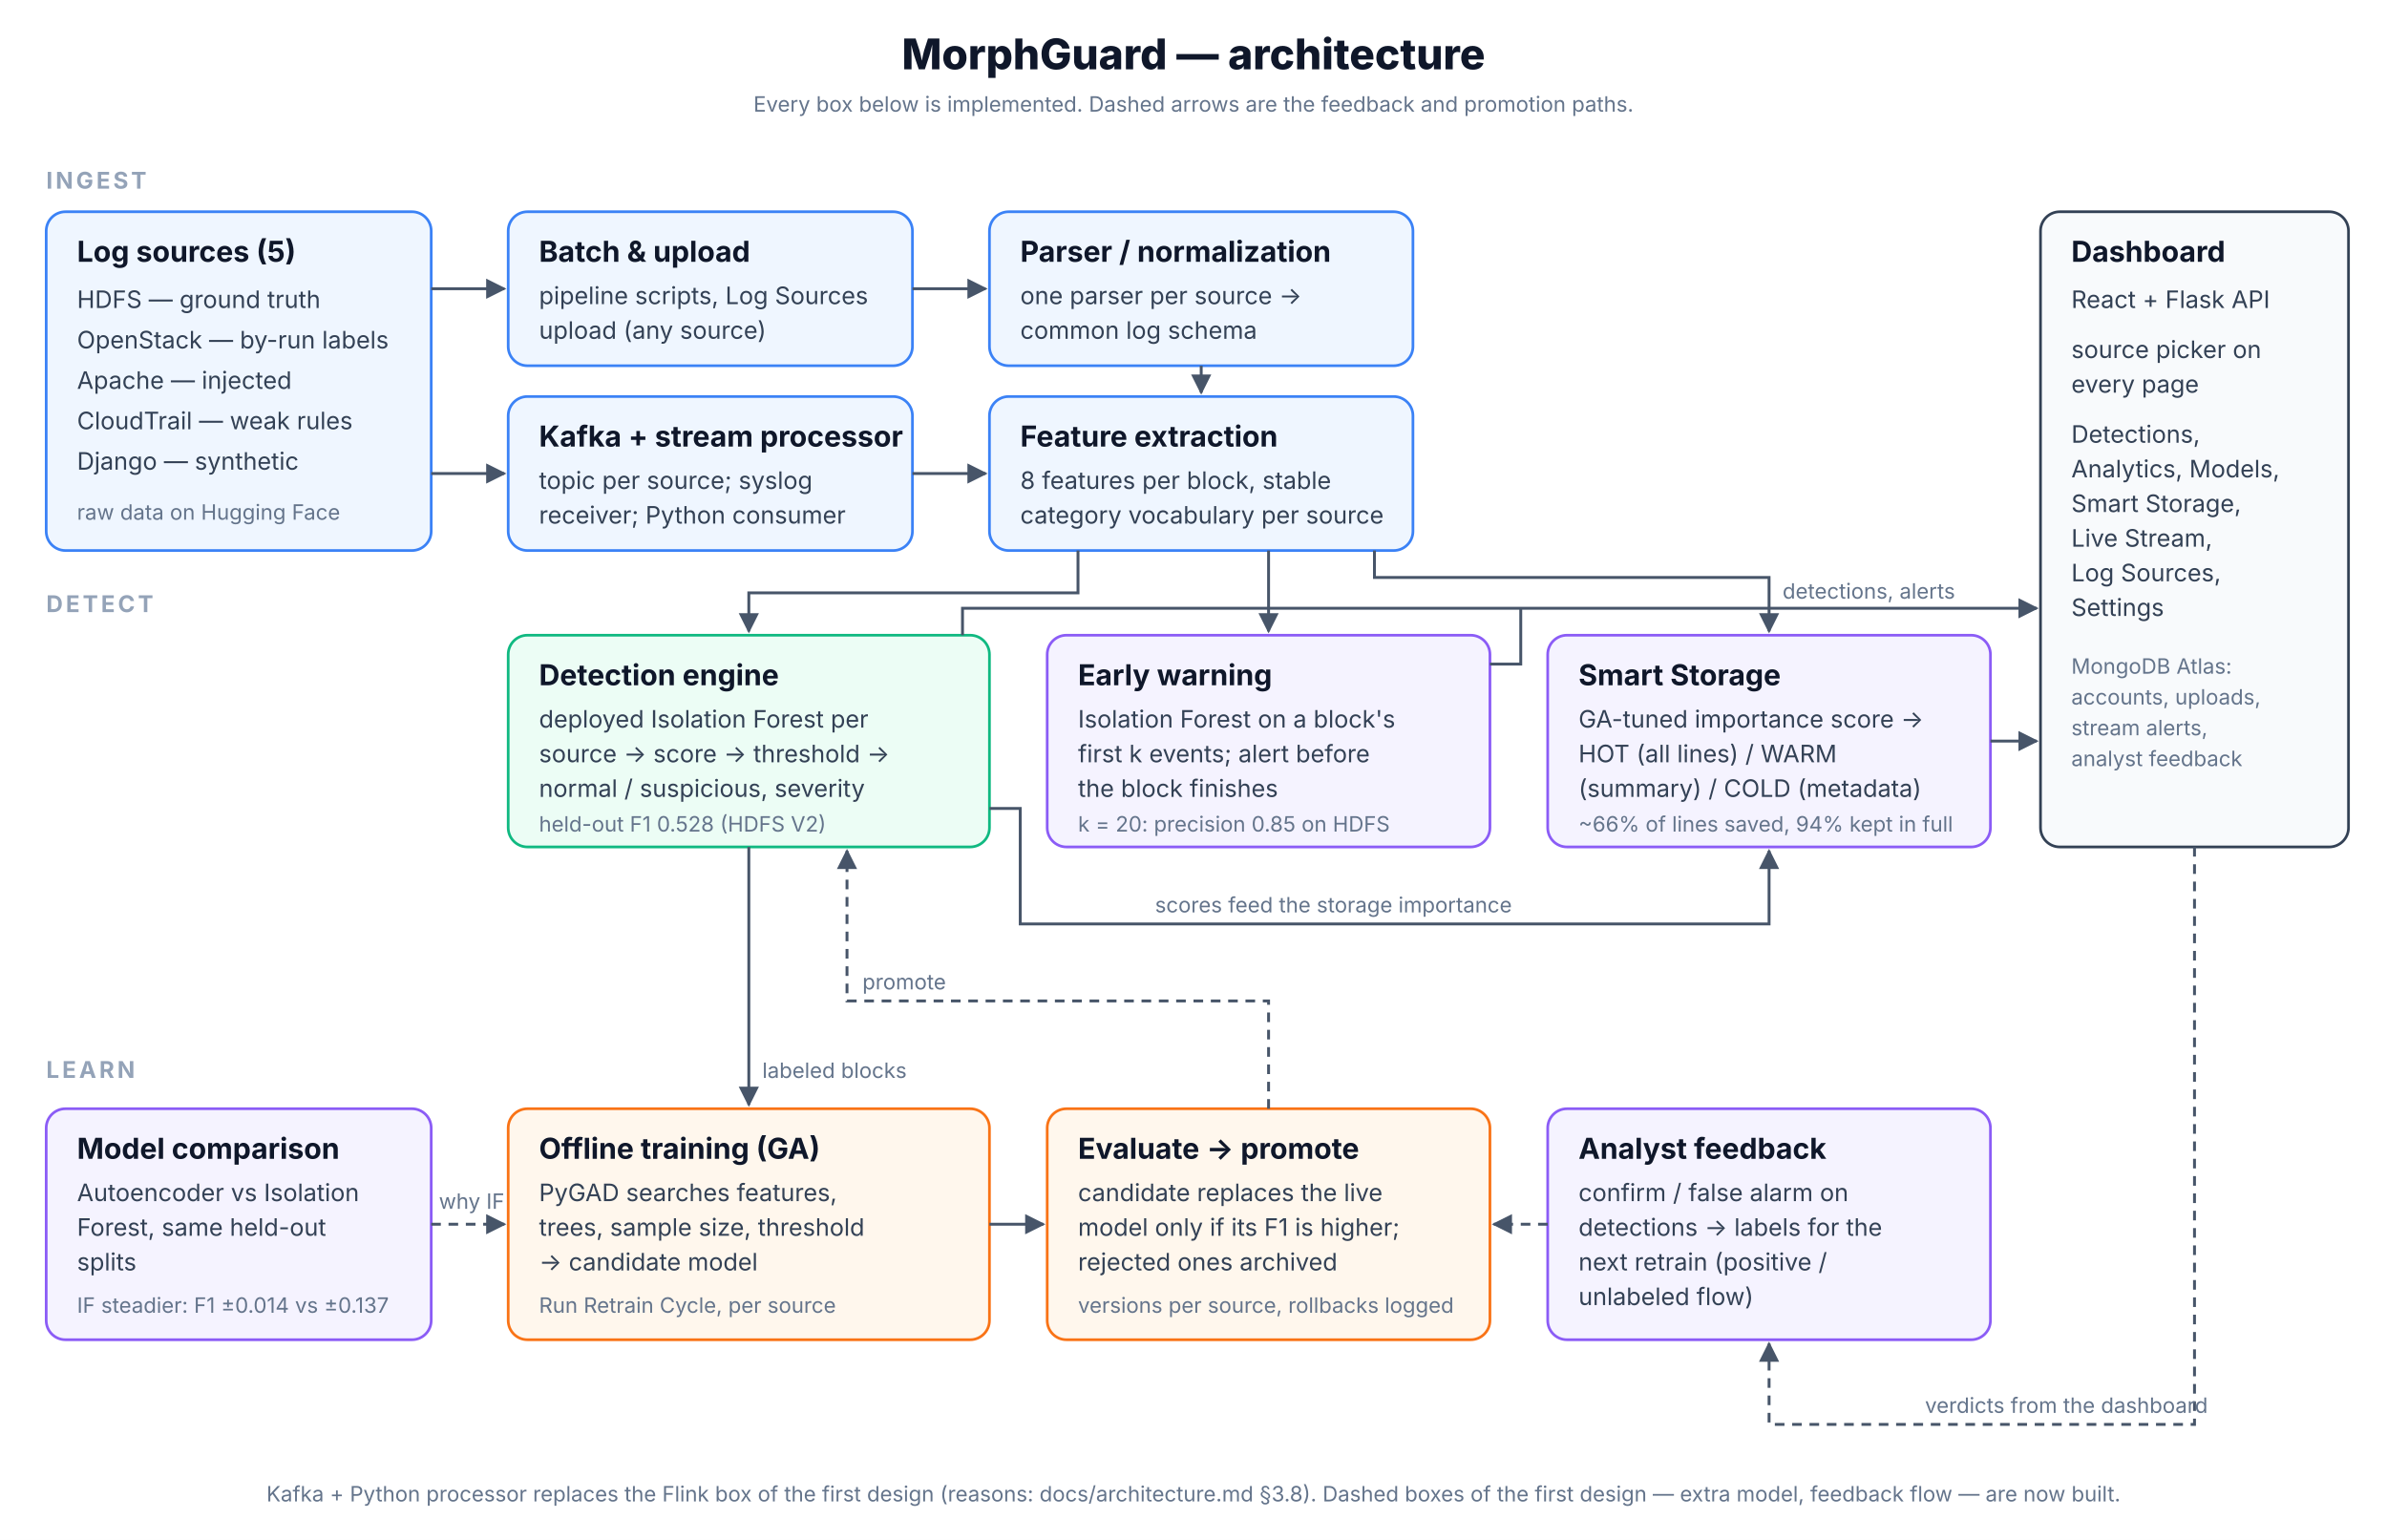
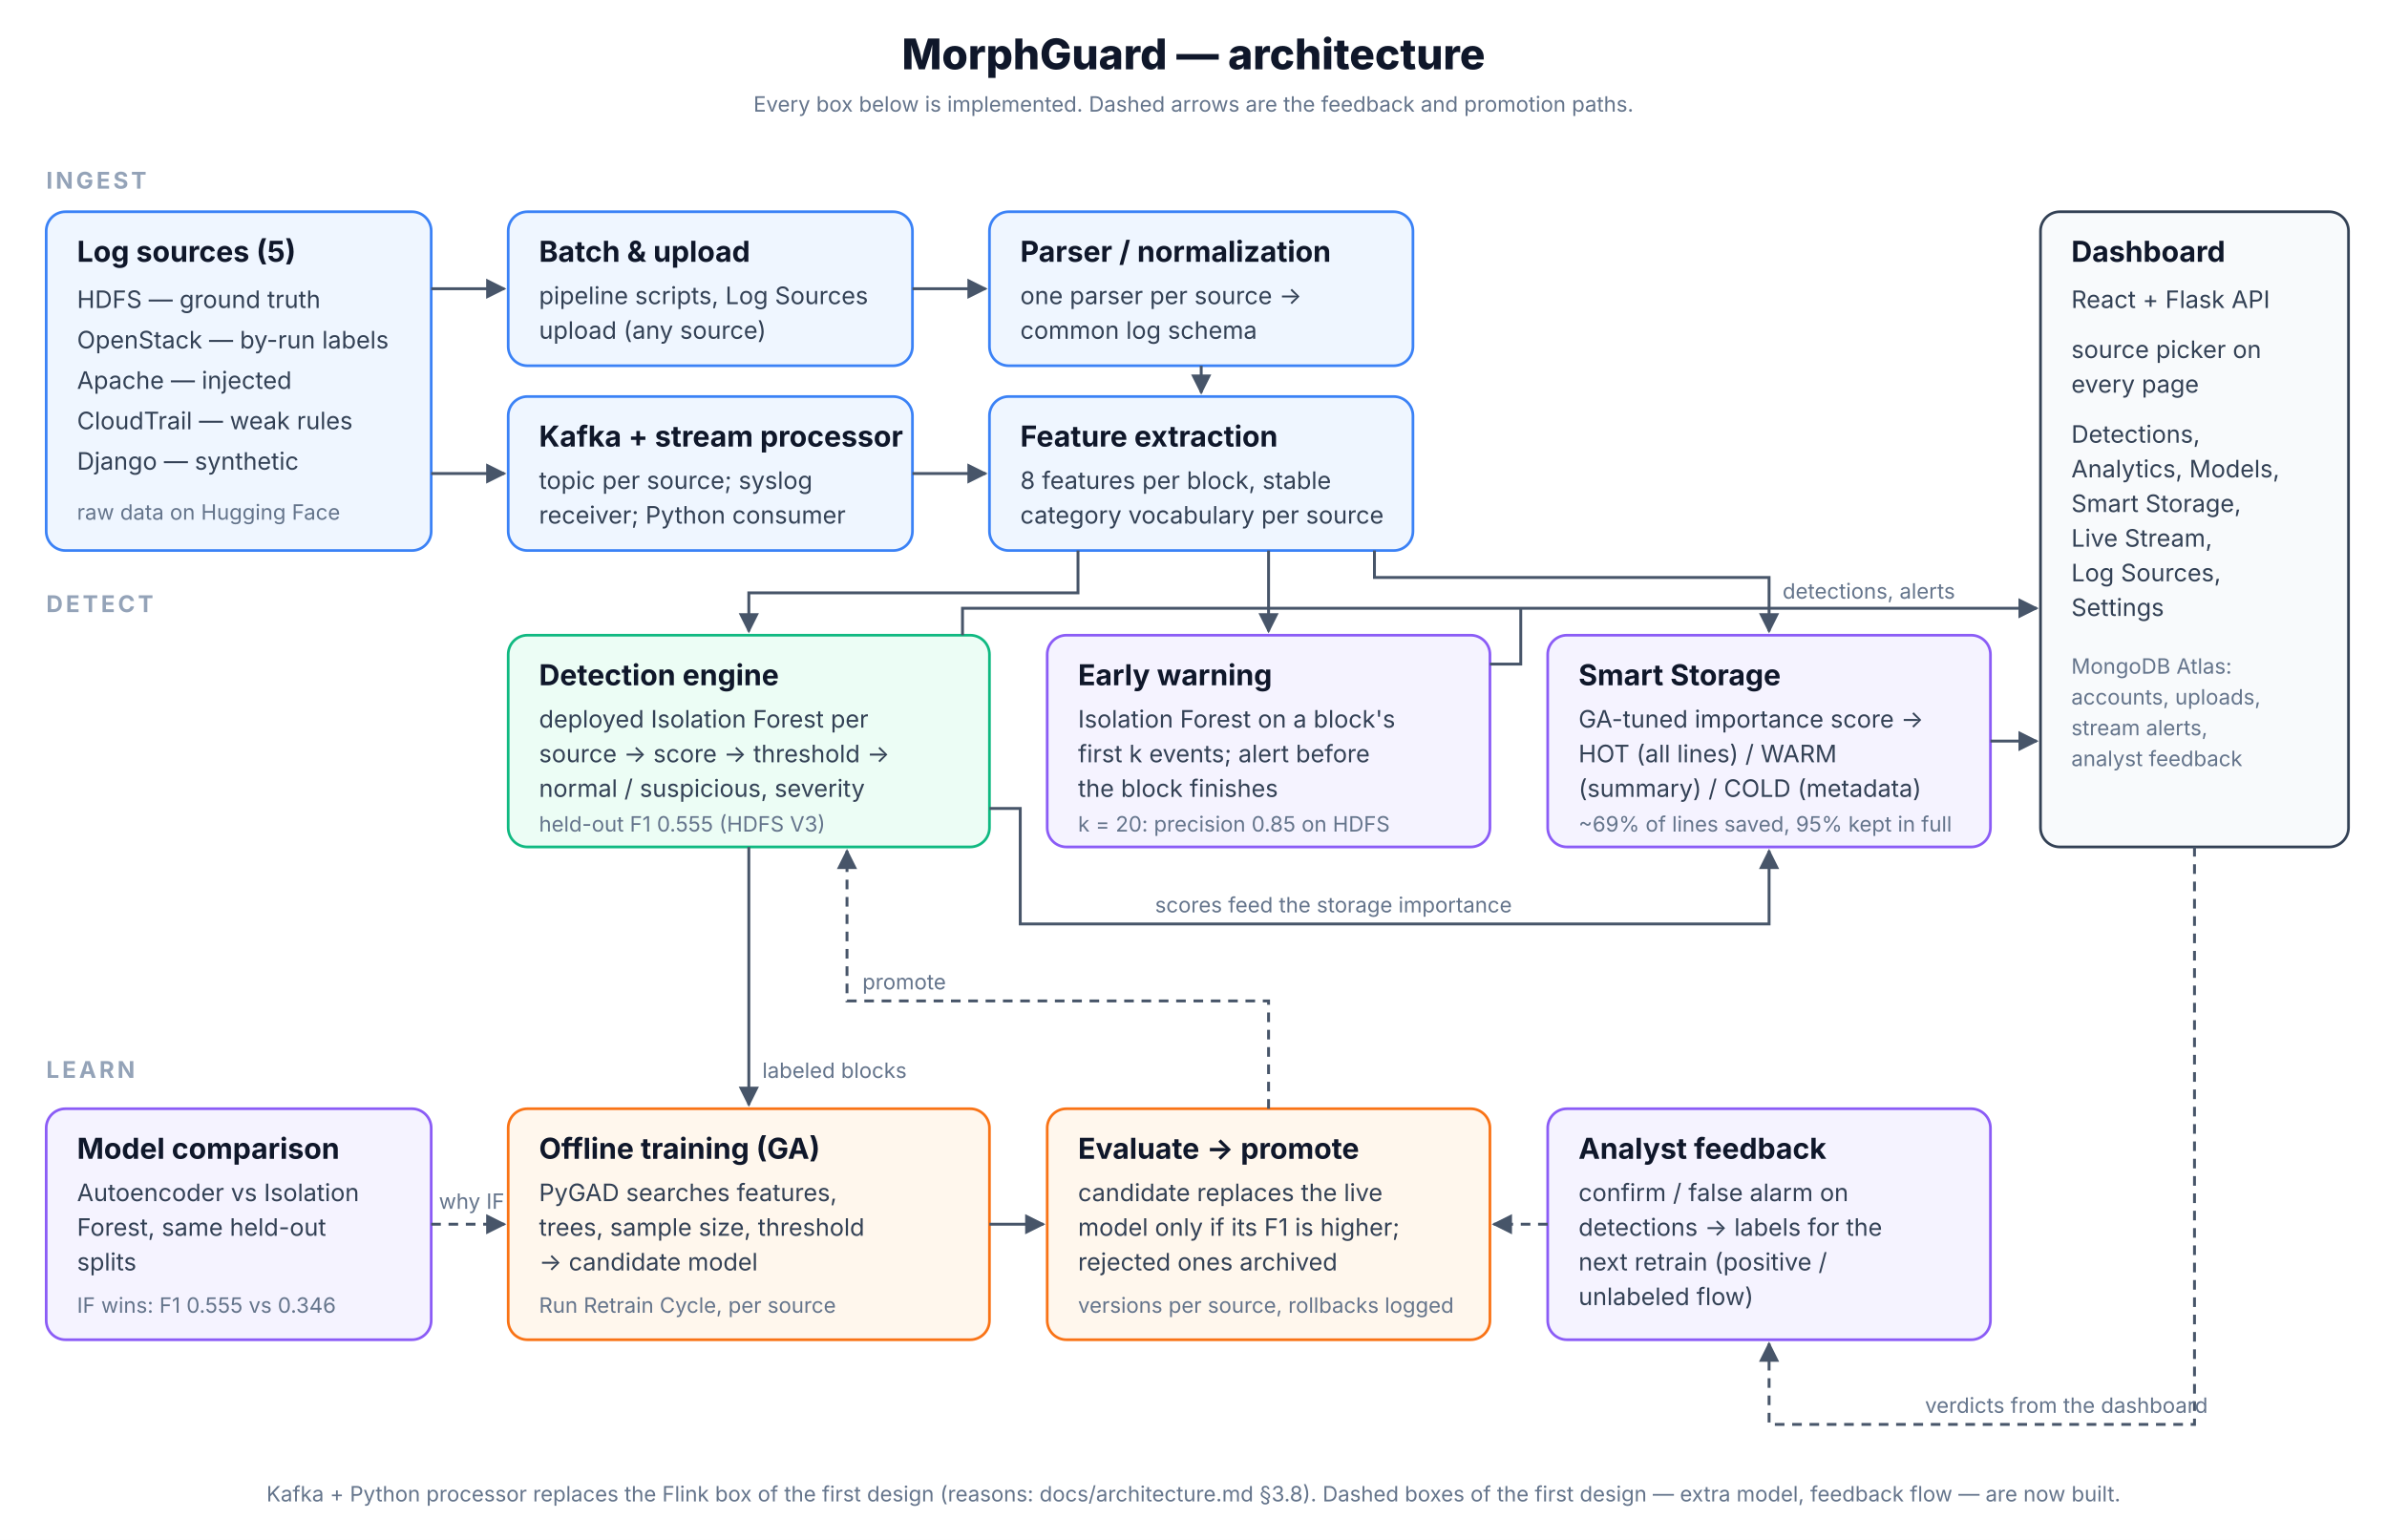
<svg xmlns="http://www.w3.org/2000/svg" viewBox="0 0 1240 800" width="1240" height="800" font-family="Inter, Helvetica, Arial, sans-serif">
  <defs>
    <marker id="arrow" viewBox="0 0 10 10" refX="9" refY="5" markerWidth="7" markerHeight="7" orient="auto-start-reverse">
      <path d="M0,0 L10,5 L0,10 z" fill="#475569" />
    </marker>
    <style>
      .box { fill: #ffffff; stroke: #94a3b8; stroke-width: 1.4; }
      .ingest { fill: #eff6ff; stroke: #3b82f6; }
      .detect { fill: #ecfdf5; stroke: #10b981; }
      .train { fill: #fff7ed; stroke: #f97316; }
      .new { fill: #f5f3ff; stroke: #8b5cf6; }
      .ui { fill: #f8fafc; stroke: #334155; }
      .h { font-size: 15px; font-weight: 700; fill: #0f172a; }
      .t { font-size: 12.5px; fill: #334155; }
      .s { font-size: 11px; fill: #64748b; }
      .lane { font-size: 12px; font-weight: 700; fill: #94a3b8; letter-spacing: 1.5px; }
      .edge { stroke: #475569; stroke-width: 1.5; fill: none; marker-end: url(#arrow); }
      .dash { stroke-dasharray: 5 4; }
    </style>
  </defs>
  <rect width="1240" height="800" fill="#ffffff" />
  <text x="620" y="36" text-anchor="middle" font-size="22" font-weight="800" fill="#0f172a">MorphGuard — architecture</text>
  <text x="620" y="58" text-anchor="middle" class="s">Every box below is implemented. Dashed arrows are the feedback and promotion paths.</text>
  <text x="24" y="98" class="lane">INGEST</text>
  <text x="24" y="318" class="lane">DETECT</text>
  <text x="24" y="560" class="lane">LEARN</text>
  <rect x="24" y="110" width="200" height="176" rx="10" class="box ingest" />
  <text x="40" y="136" class="h">Log sources (5)</text>
  <text x="40" y="160" class="t">HDFS — ground truth</text>
  <text x="40" y="181" class="t">OpenStack — by-run labels</text>
  <text x="40" y="202" class="t">Apache — injected</text>
  <text x="40" y="223" class="t">CloudTrail — weak rules</text>
  <text x="40" y="244" class="t">Django — synthetic</text>
  <text x="40" y="270" class="s">raw data on Hugging Face</text>
  <rect x="264" y="110" width="210" height="80" rx="10" class="box ingest" />
  <text x="280" y="136" class="h">Batch &amp; upload</text>
  <text x="280" y="158" class="t">pipeline scripts, Log Sources</text>
  <text x="280" y="176" class="t">upload (any source)</text>
  <rect x="264" y="206" width="210" height="80" rx="10" class="box ingest" />
  <text x="280" y="232" class="h">Kafka + stream processor</text>
  <text x="280" y="254" class="t">topic per source; syslog</text>
  <text x="280" y="272" class="t">receiver; Python consumer</text>
  <rect x="514" y="110" width="220" height="80" rx="10" class="box ingest" />
  <text x="530" y="136" class="h">Parser / normalization</text>
  <text x="530" y="158" class="t">one parser per source →</text>
  <text x="530" y="176" class="t">common log schema</text>
  <rect x="514" y="206" width="220" height="80" rx="10" class="box ingest" />
  <text x="530" y="232" class="h">Feature extraction</text>
  <text x="530" y="254" class="t">8 features per block, stable</text>
  <text x="530" y="272" class="t">category vocabulary per source</text>
  <rect x="264" y="330" width="250" height="110" rx="10" class="box detect" />
  <text x="280" y="356" class="h">Detection engine</text>
  <text x="280" y="378" class="t">deployed Isolation Forest per</text>
  <text x="280" y="396" class="t">source → score → threshold →</text>
  <text x="280" y="414" class="t">normal / suspicious, severity</text>
-   <text x="280" y="432" class="s">held-out F1 0.528 (HDFS V2)</text>
+   <text x="280" y="432" class="s">held-out F1 0.555 (HDFS V3)</text>
  <rect x="544" y="330" width="230" height="110" rx="10" class="box new" />
  <text x="560" y="356" class="h">Early warning</text>
  <text x="560" y="378" class="t">Isolation Forest on a block's</text>
  <text x="560" y="396" class="t">first k events; alert before</text>
  <text x="560" y="414" class="t">the block finishes</text>
  <text x="560" y="432" class="s">k = 20: precision 0.85 on HDFS</text>
  <rect x="804" y="330" width="230" height="110" rx="10" class="box new" />
  <text x="820" y="356" class="h">Smart Storage</text>
  <text x="820" y="378" class="t">GA-tuned importance score →</text>
  <text x="820" y="396" class="t">HOT (all lines) / WARM</text>
  <text x="820" y="414" class="t">(summary) / COLD (metadata)</text>
-   <text x="820" y="432" class="s">~66% of lines saved, 94% kept in full</text>
+   <text x="820" y="432" class="s">~69% of lines saved, 95% kept in full</text>
  <rect x="1060" y="110" width="160" height="330" rx="10" class="box ui" />
  <text x="1076" y="136" class="h">Dashboard</text>
  <text x="1076" y="160" class="t">React + Flask API</text>
  <text x="1076" y="186" class="t">source picker on</text>
  <text x="1076" y="204" class="t">every page</text>
  <text x="1076" y="230" class="t">Detections,</text>
  <text x="1076" y="248" class="t">Analytics, Models,</text>
  <text x="1076" y="266" class="t">Smart Storage,</text>
  <text x="1076" y="284" class="t">Live Stream,</text>
  <text x="1076" y="302" class="t">Log Sources,</text>
  <text x="1076" y="320" class="t">Settings</text>
  <text x="1076" y="350" class="s">MongoDB Atlas:</text>
  <text x="1076" y="366" class="s">accounts, uploads,</text>
  <text x="1076" y="382" class="s">stream alerts,</text>
  <text x="1076" y="398" class="s">analyst feedback</text>
  <rect x="264" y="576" width="250" height="120" rx="10" class="box train" />
  <text x="280" y="602" class="h">Offline training (GA)</text>
  <text x="280" y="624" class="t">PyGAD searches features,</text>
  <text x="280" y="642" class="t">trees, sample size, threshold</text>
  <text x="280" y="660" class="t">→ candidate model</text>
  <text x="280" y="682" class="s">Run Retrain Cycle, per source</text>
  <rect x="544" y="576" width="230" height="120" rx="10" class="box train" />
  <text x="560" y="602" class="h">Evaluate → promote</text>
  <text x="560" y="624" class="t">candidate replaces the live</text>
  <text x="560" y="642" class="t">model only if its F1 is higher;</text>
  <text x="560" y="660" class="t">rejected ones archived</text>
  <text x="560" y="682" class="s">versions per source, rollbacks logged</text>
  <rect x="804" y="576" width="230" height="120" rx="10" class="box new" />
  <text x="820" y="602" class="h">Analyst feedback</text>
  <text x="820" y="624" class="t">confirm / false alarm on</text>
  <text x="820" y="642" class="t">detections → labels for the</text>
  <text x="820" y="660" class="t">next retrain (positive /</text>
  <text x="820" y="678" class="t">unlabeled flow)</text>
  <rect x="24" y="576" width="200" height="120" rx="10" class="box new" />
  <text x="40" y="602" class="h">Model comparison</text>
  <text x="40" y="624" class="t">Autoencoder vs Isolation</text>
  <text x="40" y="642" class="t">Forest, same held-out</text>
  <text x="40" y="660" class="t">splits</text>
-   <text x="40" y="682" class="s">IF steadier: F1 ±0.014 vs ±0.137</text>
+   <text x="40" y="682" class="s">IF wins: F1 0.555 vs 0.346</text>
  <path class="edge" d="M224,150 H262" />
  <path class="edge" d="M224,246 H262" />
  <path class="edge" d="M474,150 H512" />
  <path class="edge" d="M474,246 H512" />
  <path class="edge" d="M624,190 V204" />
  <path class="edge" d="M560,286 V308 H389 V328" />
  <path class="edge" d="M659,286 V328" />
  <path class="edge" d="M514,420 H530 V480 H919 V442" />
  <text x="600" y="474" class="s">scores feed the storage importance</text>
  <path class="edge" d="M500,330 V316 H1058" />
  <text x="926" y="311" class="s">detections, alerts</text>
  <path class="edge" d="M1034,385 H1058" />
  <path d="M774,345 H790 V316" stroke="#475569" stroke-width="1.5" fill="none" />
  <path class="edge" d="M714,286 V300 H919 V328" />
  <path class="edge" d="M389,440 V574" />
  <text x="396" y="560" class="s">labeled blocks</text>
  <path class="edge" d="M514,636 H542" />
  <path class="edge dash" d="M659,576 V520 H440 V442" />
  <text x="448" y="514" class="s">promote</text>
  <path class="edge dash" d="M1140,440 V740 H919 V698" />
  <text x="1000" y="734" class="s">verdicts from the dashboard</text>
  <path class="edge dash" d="M804,636 H776" />
  <path class="edge dash" d="M224,636 H262" />
  <text x="228" y="628" class="s">why IF</text>
  <text x="620" y="780" text-anchor="middle" class="s">Kafka + Python processor replaces the Flink box of the first design (reasons: docs/architecture.md §3.8). Dashed boxes of the first design — extra model, feedback flow — are now built.</text>
</svg>
